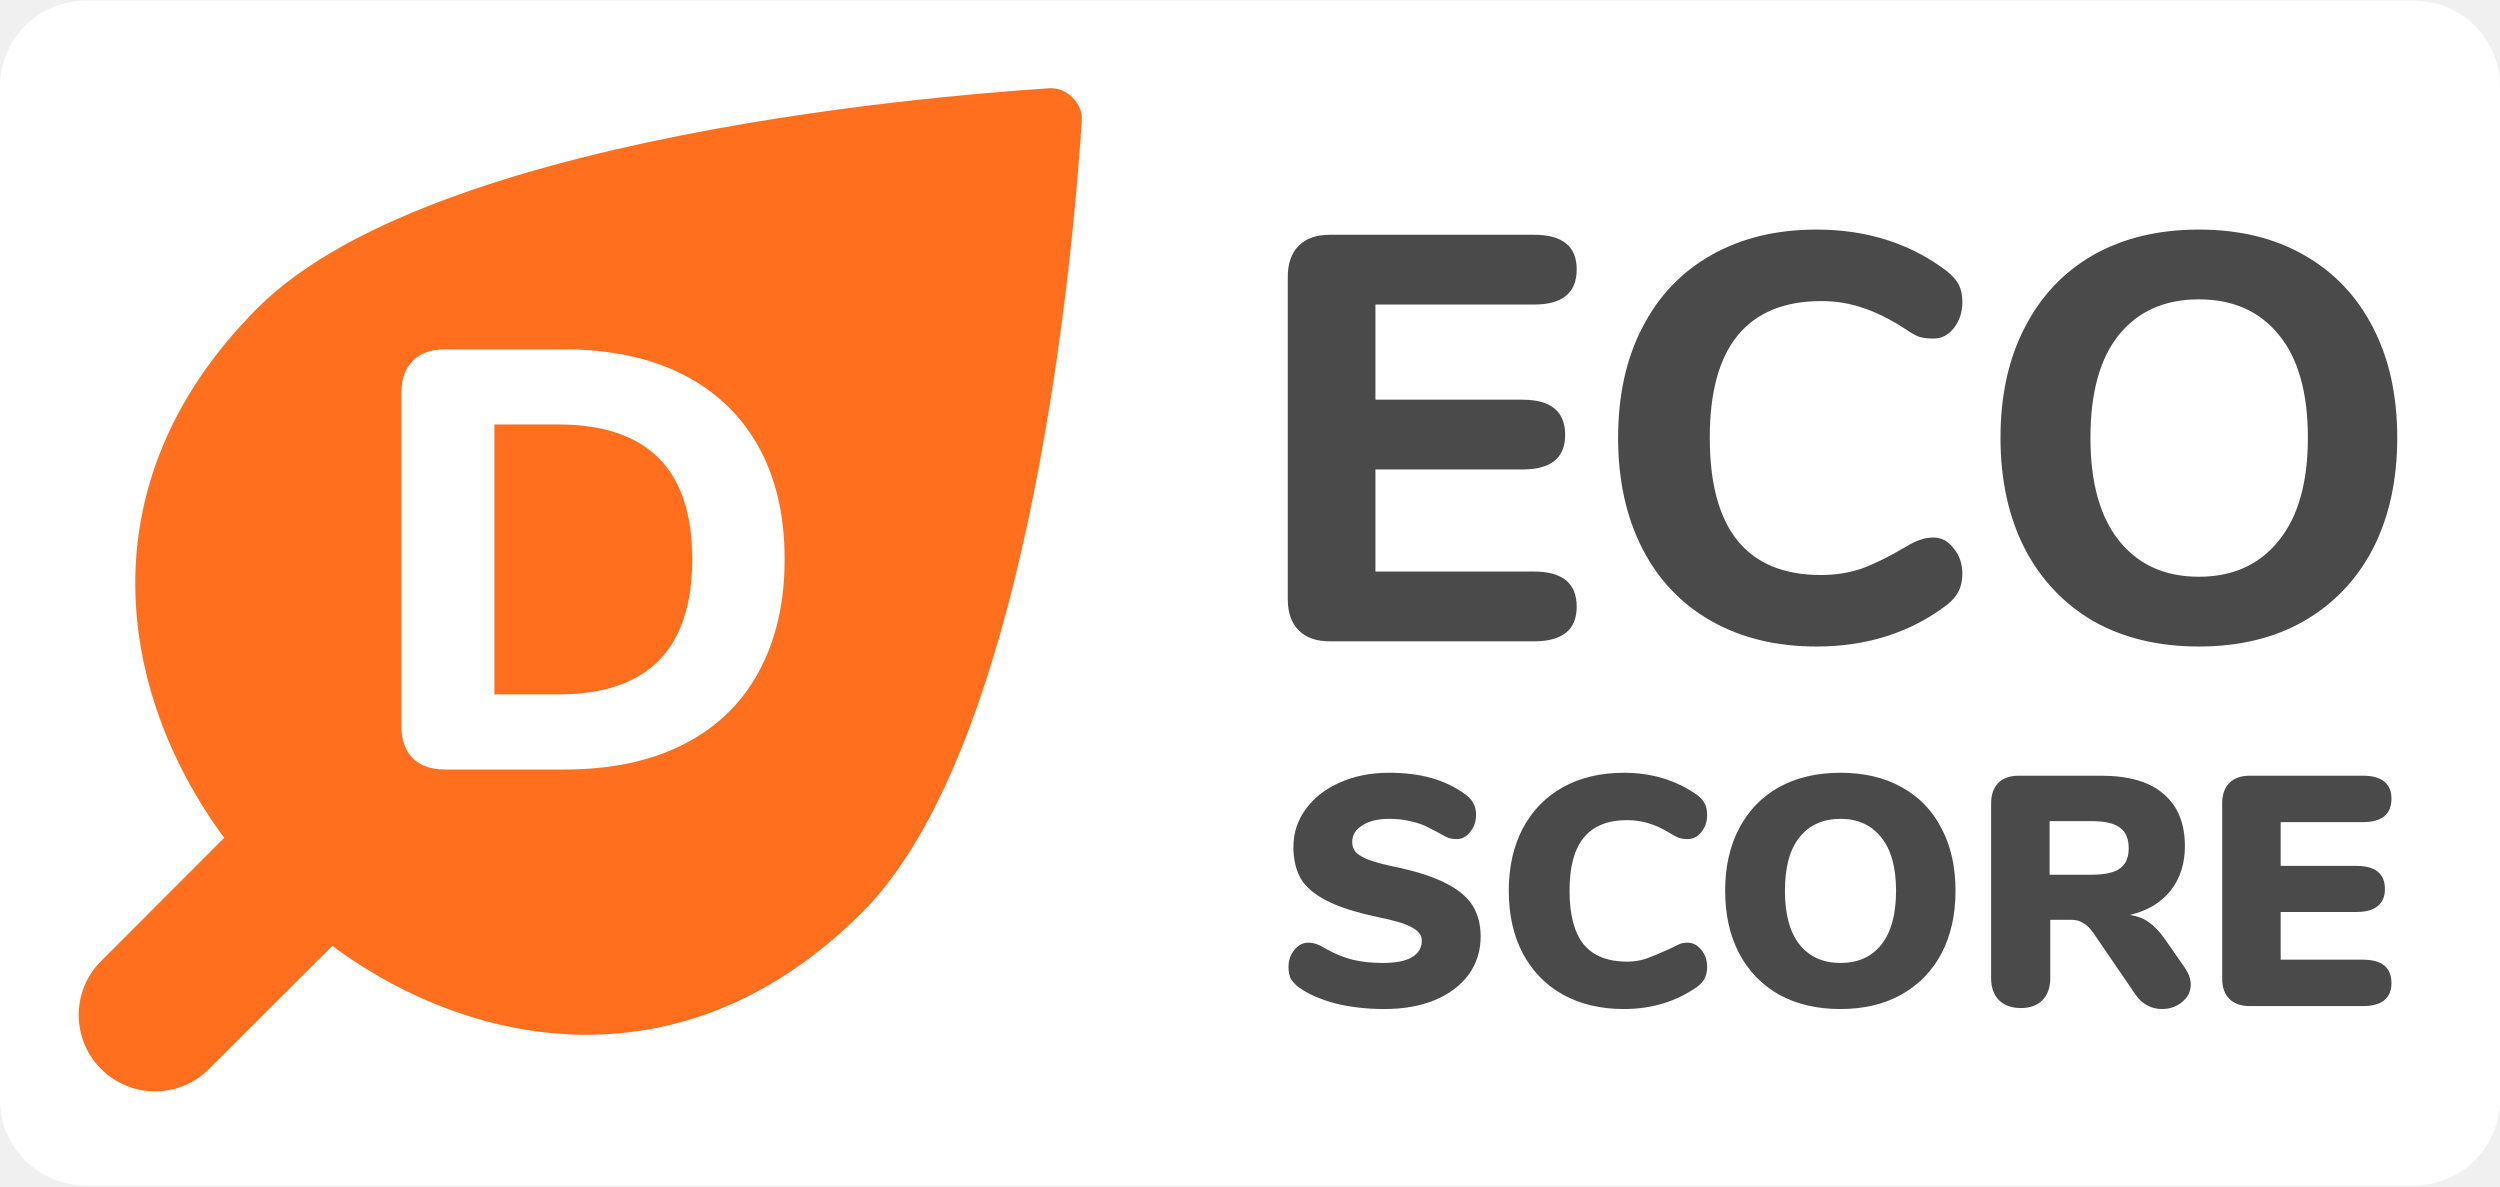
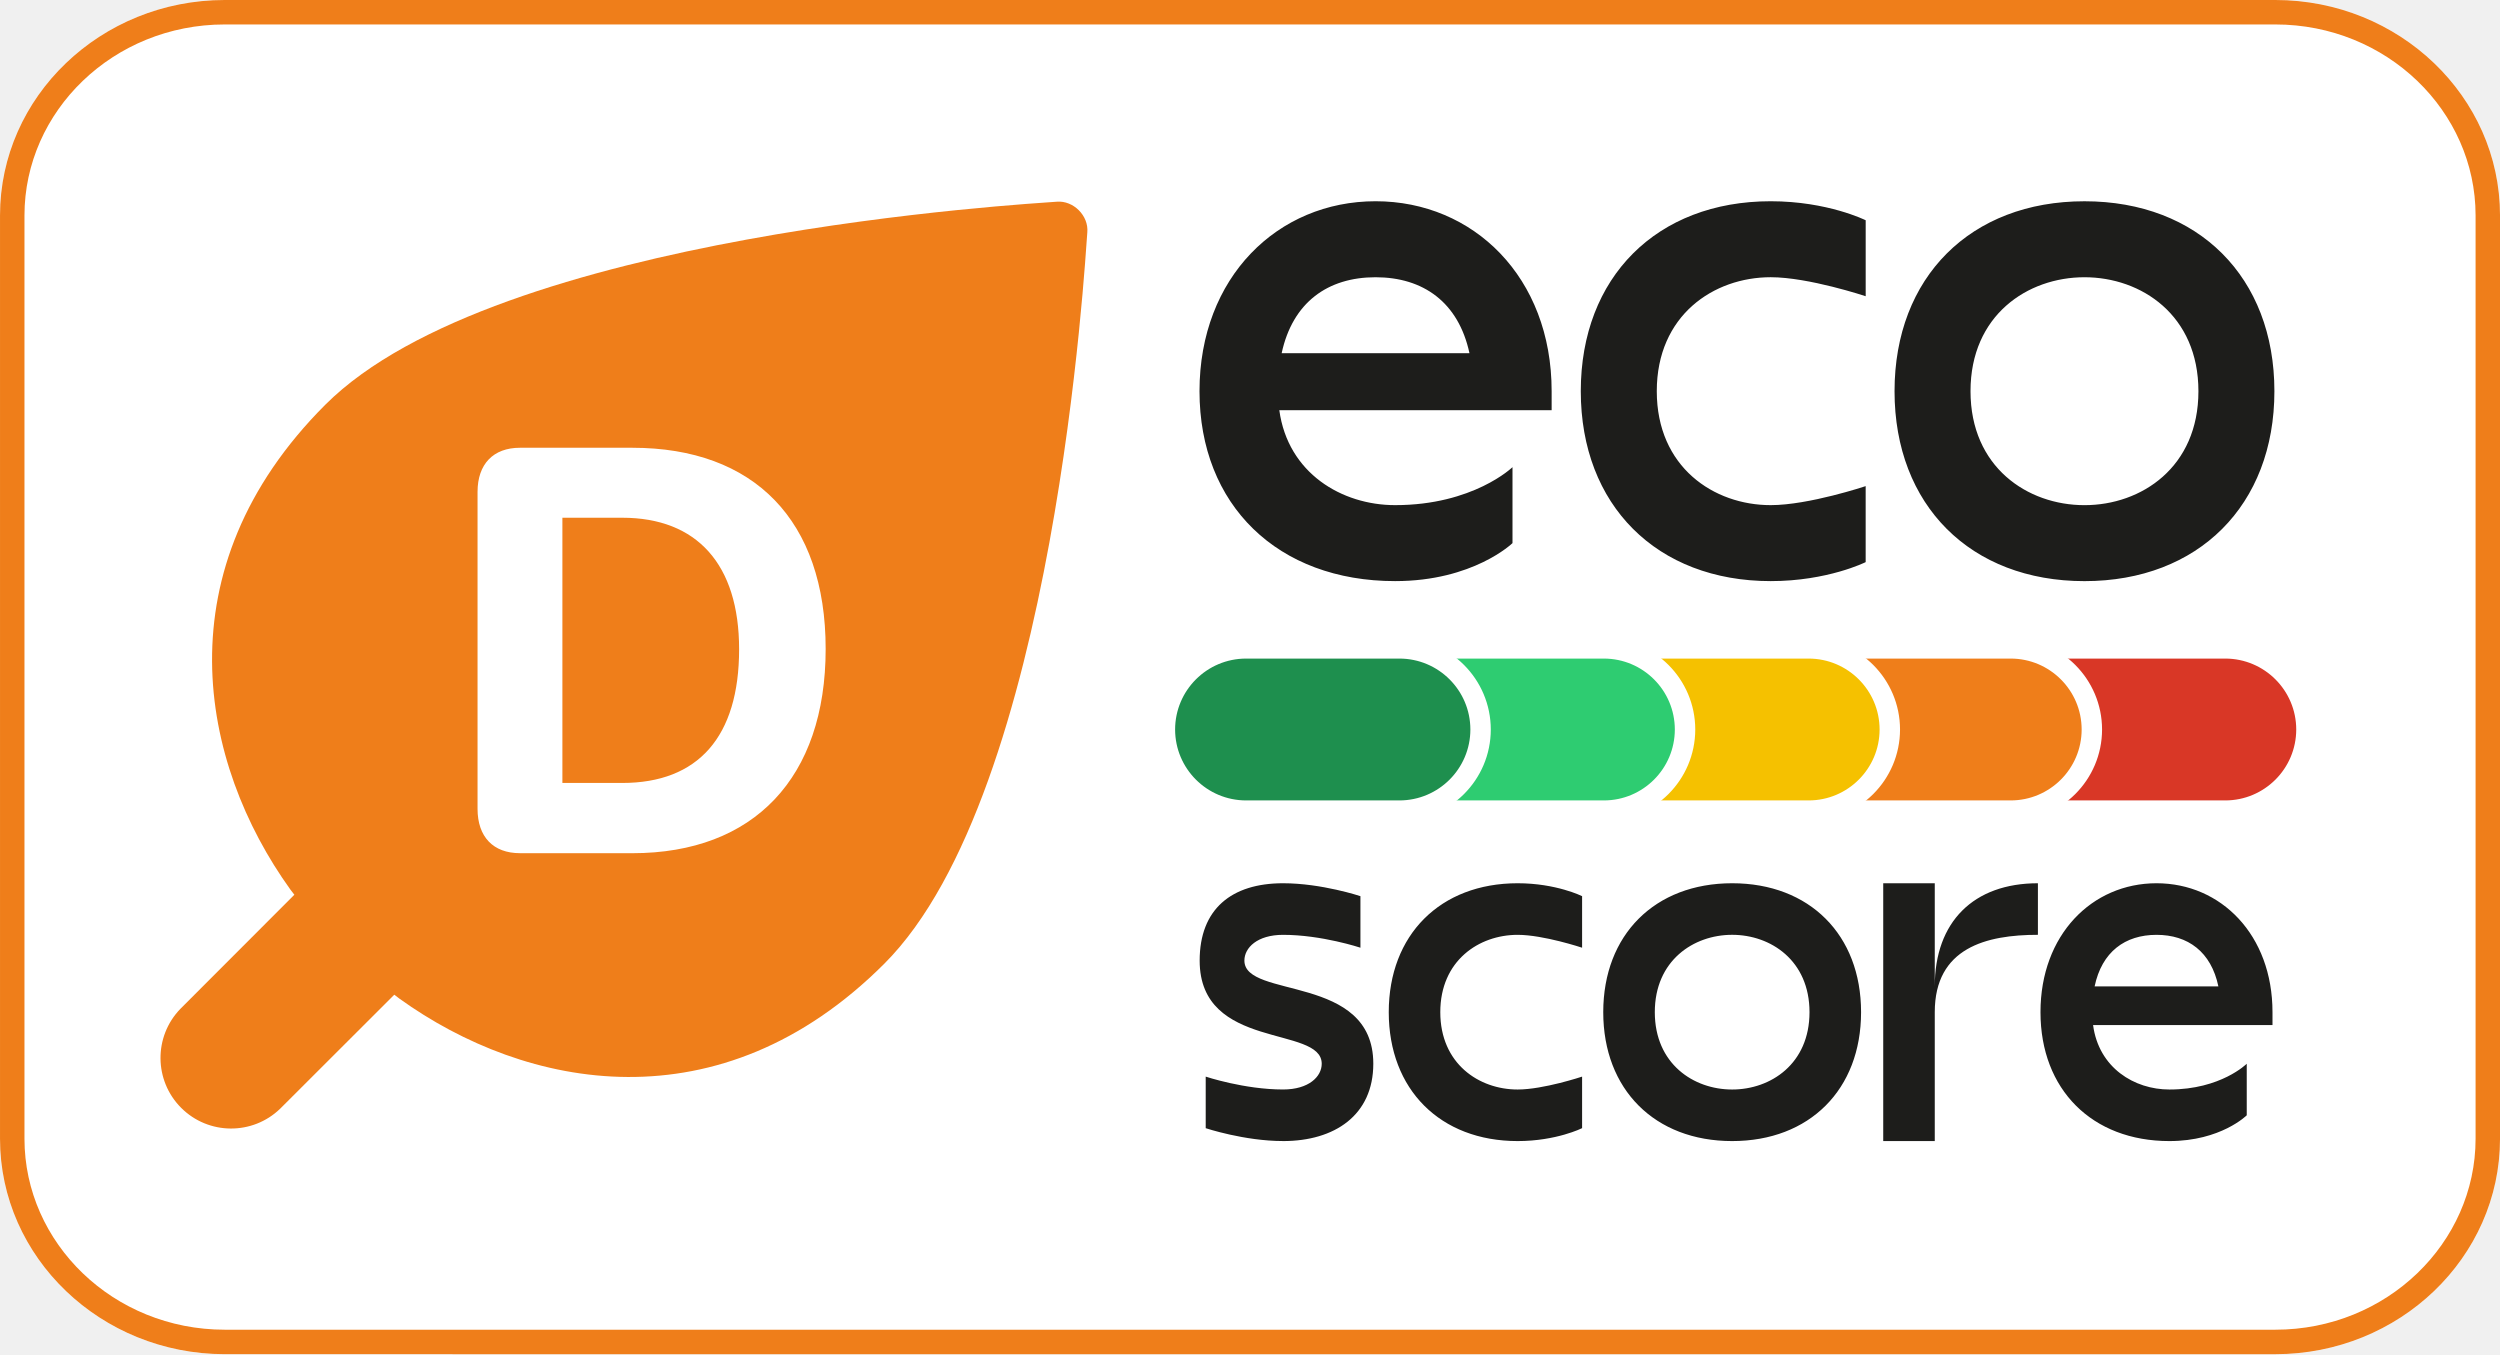
- <svg xmlns="http://www.w3.org/2000/svg" width="274" height="130" viewBox="0 0 1377.625 652.782" fill="none">
-   <rect width="1377.625" height="652.782" ry="47.219" fill="#fff" />
-   <g clip-path="url(#clip0)" transform="translate(-111.188 -50.109)">
-     <g clip-path="url(#clip1)">
-       <path d="M689.118 98.344c9.874-.832 19.023 8.316 18.19 18.19-1.214 14.061-18.725 333.622-120.986 435.883-98.015 98.014-213.505 75.007-288.916 20.795a73.265 73.265 0 01-3.058-2.343l-67.981 67.886c-16.425 16.425-43.056 16.425-59.482 0-16.425-16.426-16.425-43.057 0-59.482l67.898-67.97a75.509 75.509 0 01-2.355-3.069c-54.211-75.411-77.219-190.901 20.795-288.915C355.484 117.057 675.045 99.546 689.118 98.344z" fill="#ff6f1e" />
-       <path d="M356.379 473.727c-7.662 0-13.573-2.08-17.732-6.239-4.16-4.16-6.239-10.071-6.239-17.733V266.191c0-7.662 2.079-13.573 6.239-17.733 4.159-4.159 10.07-6.239 17.732-6.239h66.005c25.175 0 46.848 4.597 65.019 13.792 18.17 9.195 32.072 22.439 41.704 39.734 9.633 17.295 14.449 37.983 14.449 62.064 0 24.081-4.816 44.878-14.449 62.392-9.413 17.295-23.205 30.539-41.376 39.734-18.17 9.194-39.953 13.792-65.347 13.792zm62.392-41.376c49.257 0 73.886-24.847 73.886-74.542 0-49.476-24.629-74.214-73.886-74.214h-35.136v148.756z" fill="#fff" />
-     </g>
-     <path d="M844.015 403.098c-7.415 0-13.136-2.012-17.161-6.038-4.025-4.025-6.038-9.745-6.038-17.16V202.257c0-7.415 2.013-13.135 6.038-17.16 4.025-4.026 9.746-6.038 17.161-6.038h112.496c15.678 0 23.516 6.355 23.516 19.067 0 12.923-7.838 19.385-23.516 19.385H869.12v52.435h81.035c15.678 0 23.517 6.461 23.517 19.385 0 12.711-7.839 19.067-23.517 19.067H869.12v56.248h87.391c15.678 0 23.516 6.462 23.516 19.385 0 12.712-7.838 19.067-23.516 19.067zm268.135 2.86c-22.03 0-41.31-4.66-57.83-13.982-16.53-9.322-29.24-22.669-38.14-40.041-8.89-17.373-13.34-37.711-13.34-61.015 0-23.305 4.45-43.537 13.34-60.698 8.9-17.372 21.61-30.719 38.14-40.041 16.52-9.322 35.8-13.982 57.83-13.982 27.76 0 51.7 7.626 71.82 22.88 3.18 2.542 5.41 5.085 6.68 7.627 1.27 2.542 1.9 5.72 1.9 9.534 0 5.508-1.58 10.275-4.76 14.3-2.97 3.814-6.68 5.72-11.12 5.72-2.97 0-5.62-.318-7.95-.953-2.12-.848-4.55-2.225-7.31-4.131-8.47-5.509-16.31-9.428-23.51-11.758-7.21-2.543-14.94-3.814-23.2-3.814-20.34 0-35.7 6.356-46.08 19.067-10.17 12.5-15.26 31.249-15.26 56.249 0 50.422 20.45 75.633 61.34 75.633 7.84 0 15.25-1.165 22.24-3.496 6.99-2.542 15.15-6.567 24.47-12.076 3.18-1.906 5.83-3.178 7.95-3.813 2.11-.848 4.55-1.271 7.31-1.271 4.44 0 8.15 2.012 11.12 6.038 3.18 3.813 4.76 8.474 4.76 13.982 0 3.814-.74 7.098-2.22 9.852-1.27 2.542-3.39 4.978-6.36 7.309-20.12 15.254-44.06 22.88-71.82 22.88zm210.72 0c-22.24 0-41.63-4.66-58.15-13.982-16.31-9.534-28.92-22.881-37.82-40.041-8.89-17.373-13.34-37.711-13.34-61.015 0-23.305 4.45-43.537 13.34-60.698 8.9-17.372 21.51-30.719 37.82-40.041 16.52-9.322 35.91-13.982 58.15-13.982 22.25 0 41.53 4.66 57.84 13.982 16.53 9.322 29.24 22.669 38.14 40.041 8.89 17.161 13.34 37.393 13.34 60.698 0 23.304-4.45 43.642-13.34 61.015-8.9 17.16-21.61 30.507-38.14 40.041-16.31 9.322-35.59 13.982-57.84 13.982zm0-38.452c18.65 0 33.27-6.567 43.86-19.703 10.8-13.135 16.21-32.096 16.21-56.883 0-24.788-5.3-43.643-15.89-56.566-10.6-13.136-25.32-19.703-44.18-19.703-18.85 0-33.57 6.567-44.17 19.703-10.38 12.923-15.57 31.778-15.57 56.566 0 24.787 5.3 43.748 15.89 56.883 10.59 13.136 25.21 19.703 43.85 19.703zM873.975 605.719c-9.604 0-18.548-1.02-26.831-3.061-8.164-2.161-14.887-5.102-20.169-8.824-2.041-1.561-3.542-3.182-4.502-4.862-.841-1.681-1.261-3.842-1.261-6.483 0-3.602 1.081-6.723 3.242-9.364 2.161-2.641 4.682-3.962 7.563-3.962 1.561 0 3.061.24 4.502.72 1.441.481 3.241 1.381 5.402 2.702 4.923 2.761 9.785 4.742 14.587 5.942 4.922 1.201 10.444 1.801 16.567 1.801 7.083 0 12.426-1.021 16.027-3.061 3.722-2.161 5.583-5.283 5.583-9.365 0-2.761-1.741-5.102-5.223-7.023-3.361-2.041-9.844-4.021-19.448-5.942-11.886-2.521-21.19-5.523-27.913-9.004-6.723-3.482-11.465-7.564-14.226-12.246-2.641-4.802-3.962-10.564-3.962-17.287 0-7.684 2.281-14.647 6.843-20.889 4.562-6.243 10.805-11.105 18.729-14.587 8.043-3.601 17.047-5.402 27.012-5.402 8.763 0 16.567.96 23.41 2.881 6.843 1.921 13.086 4.922 18.728 9.004 2.161 1.561 3.662 3.241 4.502 5.042.961 1.681 1.441 3.782 1.441 6.303 0 3.602-1.081 6.723-3.242 9.364-2.041 2.641-4.502 3.962-7.383 3.962-1.561 0-3.001-.18-4.322-.54-1.32-.481-3.181-1.441-5.582-2.882-.601-.36-2.341-1.26-5.223-2.701-2.761-1.56-6.062-2.761-9.904-3.601-3.722-.961-7.803-1.441-12.245-1.441-6.123 0-11.045 1.201-14.767 3.602-3.721 2.281-5.582 5.342-5.582 9.184 0 2.281.66 4.141 1.981 5.582 1.32 1.441 3.781 2.881 7.383 4.322 3.601 1.321 8.944 2.701 16.027 4.142 11.525 2.521 20.589 5.582 27.192 9.184 6.603 3.481 11.285 7.563 14.046 12.245 2.761 4.682 4.142 10.205 4.142 16.568 0 7.923-2.221 14.946-6.663 21.069-4.442 6.002-10.685 10.684-18.728 14.046-7.924 3.241-17.168 4.862-27.733 4.862zm132.005 0c-12.721 0-23.886-2.641-33.49-7.923-9.484-5.283-16.867-12.846-22.15-22.69-5.162-9.845-7.743-21.37-7.743-34.576 0-13.085 2.581-24.55 7.743-34.395 5.283-9.844 12.666-17.407 22.15-22.69 9.604-5.282 20.769-7.923 33.49-7.923 15.25 0 28.64 4.022 40.16 12.065 2.04 1.441 3.48 3.001 4.32 4.682.96 1.681 1.45 3.842 1.45 6.483 0 3.722-1.09 6.903-3.25 9.544-2.04 2.521-4.56 3.782-7.56 3.782-1.8 0-3.42-.24-4.86-.72-1.44-.601-3.12-1.501-5.04-2.702-4.21-2.521-8.17-4.322-11.89-5.402a41.109 41.109 0 00-11.52-1.621c-10.689 0-18.673 3.242-23.955 9.725-5.162 6.362-7.743 16.087-7.743 29.172 0 13.206 2.581 23.051 7.743 29.533 5.282 6.363 13.266 9.545 23.955 9.545 3.6 0 7.08-.541 10.44-1.621 3.36-1.201 7.68-3.001 12.97-5.402 2.52-1.321 4.38-2.221 5.58-2.702 1.2-.48 2.64-.72 4.32-.72 3 0 5.52 1.321 7.56 3.962 2.16 2.521 3.25 5.642 3.25 9.364 0 2.521-.49 4.682-1.45 6.483-.84 1.68-2.28 3.241-4.32 4.682-11.52 8.043-24.91 12.065-40.16 12.065zm119.42 0c-12.97 0-24.25-2.641-33.86-7.923-9.48-5.403-16.81-12.966-21.97-22.69-5.16-9.845-7.74-21.37-7.74-34.576 0-13.205 2.58-24.67 7.74-34.395 5.16-9.844 12.49-17.407 21.97-22.69 9.61-5.282 20.89-7.923 33.86-7.923 12.96 0 24.19 2.641 33.67 7.923 9.61 5.283 16.93 12.846 21.97 22.69 5.16 9.725 7.74 21.19 7.74 34.395 0 13.206-2.58 24.731-7.74 34.576-5.16 9.724-12.54 17.287-22.15 22.69-9.48 5.282-20.65 7.923-33.49 7.923zm0-25.391c9.6 0 17.1-3.362 22.51-10.085 5.4-6.843 8.1-16.747 8.1-29.713 0-12.965-2.76-22.81-8.28-29.533-5.41-6.723-12.85-10.084-22.33-10.084-9.61 0-17.11 3.361-22.51 10.084-5.41 6.603-8.11 16.448-8.11 29.533 0 13.086 2.7 22.991 8.11 29.713 5.4 6.723 12.9 10.085 22.51 10.085zm189.78 2.701c2.16 3.242 3.24 6.303 3.24 9.184 0 3.842-1.62 7.083-4.86 9.724-3.12 2.522-6.78 3.782-10.98 3.782-2.88 0-5.59-.66-8.11-1.981-2.52-1.32-4.68-3.301-6.48-5.942l-23.41-34.215c-1.68-2.401-3.48-4.142-5.4-5.223-1.8-1.2-3.96-1.801-6.49-1.801h-11.7v32.235c0 5.042-1.44 9.064-4.32 12.065-2.88 2.881-6.85 4.322-11.89 4.322-5.04 0-9.06-1.441-12.06-4.322-2.88-3.001-4.32-7.023-4.32-12.065v-96.343c0-4.922 1.32-8.704 3.96-11.345 2.64-2.641 6.42-3.961 11.34-3.961h45.2c15.37 0 26.89 3.361 34.58 10.084 7.8 6.603 11.7 16.207 11.7 28.813 0 9.604-2.64 17.767-7.92 24.49-5.28 6.603-12.73 11.045-22.33 13.326 3.96.601 7.38 1.921 10.26 3.962 3 2.041 5.95 5.102 8.83 9.184zm-51.5-51.322c7.32 0 12.55-1.141 15.67-3.422 3.24-2.281 4.86-6.003 4.86-11.165 0-5.282-1.62-9.064-4.86-11.345-3.12-2.401-8.35-3.601-15.67-3.601h-23.05v29.533zm87.34 72.391c-4.92 0-8.7-1.32-11.34-3.961-2.64-2.642-3.96-6.423-3.96-11.345v-96.343c0-4.922 1.32-8.704 3.96-11.345 2.64-2.641 6.42-3.961 11.34-3.961h62.31c5.16 0 9.07 1.08 11.71 3.241 2.64 2.161 3.96 5.282 3.96 9.364 0 8.644-5.22 12.966-15.67 12.966h-45.38v24.13h41.78c10.44 0 15.67 4.262 15.67 12.786 0 4.082-1.32 7.203-3.97 9.364-2.64 2.161-6.54 3.242-11.7 3.242h-41.78v26.291h45.38c10.45 0 15.67 4.322 15.67 12.966 0 4.082-1.32 7.203-3.96 9.364-2.64 2.161-6.55 3.241-11.71 3.241z" fill="#4a4a4a" />
-   </g>
-   <defs id="defs90">
-     <clipPath id="clip0">
-       <path fill="#fff" transform="translate(.339 .426)" id="rect84" d="M0 0h1599.53v752.096H0z" />
-     </clipPath>
-     <clipPath id="clip1">
-       <path fill="#fff" transform="translate(148.64 85.17)" id="rect87" d="M0 0h572.016v572.016H0z" />
-     </clipPath>
-   </defs>
+ <svg xmlns="http://www.w3.org/2000/svg" width="240" height="130">
+   <path d="M529.871 242.271c0-5.168 4.387-9.372 9.778-9.372h89.203c5.39 0 9.776 4.205 9.776 9.372v40.166c0 5.168-4.386 9.372-9.776 9.372h-89.204c-5.39 0-9.777-4.205-9.777-9.372z" fill="#fff" style="stroke-width:1.636" transform="matrix(2.20676 0 0 -2.20676 -1169.297 643.952)" />
+   <path fill-rule="evenodd" clip-rule="evenodd" d="M530.935 242.271c0-4.539 3.868-8.308 8.714-8.308h89.203c4.846 0 8.713 3.77 8.713 8.308v40.166c0 4.539-3.867 8.308-8.713 8.308h-89.204c-4.846 0-8.713-3.77-8.713-8.308zm8.714-9.372c-5.39 0-9.778 4.204-9.778 9.372v40.166c0 5.167 4.386 9.372 9.777 9.372h89.204c5.39 0 9.776-4.204 9.776-9.372V242.27c0-5.167-4.386-9.372-9.776-9.372z" fill="#ef7e1a" style="stroke-width:1.636" transform="matrix(2.20676 0 0 -2.20676 -1169.297 643.952)" />
+   <path d="M597.37 273.964h-11.846c.374-2.743 2.723-4.13 5.038-4.13 3.404 0 5.106 1.652 5.106 1.652v-3.304s-1.702-1.653-5.106-1.653c-5.106 0-8.51 3.304-8.51 8.262s3.404 8.263 7.66 8.263c4.255 0 7.659-3.304 7.659-8.263v-.827zm-11.744 2.48h8.17c-.477 2.213-2.009 3.304-4.086 3.304-2.076 0-3.607-1.091-4.084-3.305zM611.033 282.227v-3.305s-2.48.827-4.131.827c-2.48 0-4.957-1.653-4.957-4.958 0-3.304 2.479-4.957 4.957-4.957 1.653 0 4.13.827 4.13.827v-3.306s-1.652-.826-4.13-.826c-4.957 0-8.263 3.304-8.263 8.262s3.306 8.263 8.263 8.263c2.478 0 4.13-.827 4.13-.827zM628.813 274.79c0-4.957-3.305-8.262-8.262-8.262-4.958 0-8.263 3.304-8.263 8.262s3.305 8.263 8.263 8.263c4.957 0 8.262-3.305 8.262-8.263zm-13.22 0c0-3.304 2.48-4.957 4.958-4.957 2.479 0 4.957 1.653 4.957 4.957 0 3.306-2.48 4.958-4.957 4.958-2.479 0-4.958-1.652-4.958-4.958zM585.687 242.17c-1.683 0-3.365.56-3.365.56v2.243s1.682-.56 3.365-.56c1.12 0 1.682.56 1.682 1.12 0 1.683-5.31.561-5.31 4.487 0 2.242 1.385 3.365 3.628 3.365 1.683 0 3.366-.562 3.366-.562v-2.242s-1.683.56-3.366.56c-1.12 0-1.682-.56-1.682-1.12 0-1.683 5.608-.561 5.608-4.487-.001-2.243-1.684-3.365-3.926-3.365zM598.696 252.823v-2.242s-1.682.56-2.804.56c-1.682 0-3.365-1.12-3.365-3.364 0-2.243 1.683-3.365 3.365-3.365 1.122 0 2.804.561 2.804.561v-2.242s-1.121-.562-2.804-.562c-3.365 0-5.607 2.243-5.607 5.608 0 3.365 2.242 5.608 5.607 5.608 1.683 0 2.804-.562 2.804-.562zM610.832 247.777c0-3.365-2.243-5.608-5.608-5.608-3.365 0-5.608 2.243-5.608 5.608 0 3.365 2.243 5.608 5.608 5.608 3.365 0 5.608-2.243 5.608-5.608zm-8.973 0c0-2.243 1.682-3.365 3.365-3.365 1.683 0 3.365 1.121 3.365 3.365 0 2.243-1.682 3.365-3.365 3.365-1.683 0-3.365-1.122-3.365-3.365zM618.525 253.385v-2.243c-2.243 0-4.487-.561-4.487-3.365v-5.608h-2.242v11.216h2.242v-4.487c.001 2.804 1.683 4.487 4.487 4.487zM628.731 247.216h-7.806c.247-1.862 1.795-2.804 3.32-2.804 2.243 0 3.365 1.121 3.365 1.121v-2.242s-1.122-1.122-3.365-1.122c-3.365 0-5.608 2.243-5.608 5.608 0 3.365 2.243 5.608 5.047 5.608s5.046-2.243 5.046-5.608v-.561zm-7.739 1.682h5.384c-.314 1.503-1.323 2.243-2.691 2.243-1.37 0-2.378-.74-2.693-2.243z" fill="#1d1d1b" style="stroke-width:1.636" transform="matrix(2.20676 0 0 -2.20676 -1169.297 643.952)" />
+   <path d="M630.207 260.074c0 1.95-1.581 3.53-3.53 3.53H616.5a3.531 3.531 0 0 1 0-7.061h10.175a3.531 3.531 0 0 1 3.531 3.53z" fill="#d93726" style="stroke-width:1.636" transform="matrix(2.20676 0 0 -2.20676 -1169.297 643.952)" />
+   <path d="M630.652 260.073a3.98 3.98 0 0 0-3.975-3.974h-10.175a3.98 3.98 0 0 0-3.975 3.974 3.98 3.98 0 0 0 3.975 3.975h10.175a3.98 3.98 0 0 0 3.975-3.975zm-3.975-3.085a3.09 3.09 0 0 1 3.086 3.085 3.09 3.09 0 0 1-3.086 3.086h-10.175a3.09 3.09 0 0 1-3.086-3.086 3.09 3.09 0 0 1 3.086-3.085z" fill="#fff" style="stroke-width:1.636" transform="matrix(2.20676 0 0 -2.20676 -1169.297 643.952)" />
+   <path d="M620.872 260.074c0 1.95-1.58 3.53-3.53 3.53h-9.768a3.531 3.531 0 0 1 0-7.061h9.768a3.532 3.532 0 0 1 3.53 3.53z" fill="#ef7e1a" style="stroke-width:1.636" transform="matrix(2.20676 0 0 -2.20676 -1169.297 643.952)" />
+   <path d="M621.316 260.073a3.98 3.98 0 0 0-3.974-3.974h-9.749a3.98 3.98 0 0 0-3.974 3.974 3.98 3.98 0 0 0 3.974 3.975h9.749a3.98 3.98 0 0 0 3.974-3.975zm-3.974-3.085a3.09 3.09 0 0 1 3.086 3.085 3.09 3.09 0 0 1-3.086 3.086h-9.749a3.09 3.09 0 0 1-3.086-3.086 3.09 3.09 0 0 1 3.086-3.085z" fill="#fff" style="stroke-width:1.636" transform="matrix(2.20676 0 0 -2.20676 -1169.297 643.952)" />
+   <path d="M612.083 260.074c0 1.95-1.58 3.53-3.53 3.53h-9.867a3.53 3.53 0 0 1 0-7.061h9.867a3.532 3.532 0 0 1 3.53 3.53z" fill="#f5c100" style="stroke-width:1.636" transform="matrix(2.20676 0 0 -2.20676 -1169.297 643.952)" />
+   <path d="M612.527 260.073a3.98 3.98 0 0 0-3.974-3.974h-9.867a3.979 3.979 0 0 0-3.975 3.974 3.98 3.98 0 0 0 3.975 3.975h9.867a3.98 3.98 0 0 0 3.974-3.975zm-3.974-3.085a3.09 3.09 0 0 1 3.085 3.085 3.09 3.09 0 0 1-3.085 3.086h-9.867a3.09 3.09 0 0 1-3.086-3.086 3.09 3.09 0 0 1 3.086-3.085z" fill="#fff" style="stroke-width:1.636" transform="matrix(2.20676 0 0 -2.20676 -1169.297 643.952)" />
+   <path d="M603.175 260.074c0 1.95-1.581 3.53-3.53 3.53h-9.868a3.531 3.531 0 0 1 0-7.061h9.867a3.532 3.532 0 0 1 3.53 3.53z" fill="#2ecc71" style="stroke-width:1.636" transform="matrix(2.20676 0 0 -2.20676 -1169.297 643.952)" />
+   <path d="M603.619 260.073a3.98 3.98 0 0 0-3.975-3.974h-9.867a3.979 3.979 0 0 0-3.974 3.974 3.979 3.979 0 0 0 3.974 3.975h9.867a3.98 3.98 0 0 0 3.975-3.975zm-3.975-3.085a3.09 3.09 0 0 1 3.086 3.085 3.09 3.09 0 0 1-3.086 3.086h-9.867a3.09 3.09 0 0 1-3.085-3.086 3.09 3.09 0 0 1 3.085-3.085z" fill="#fff" style="stroke-width:1.636" transform="matrix(2.20676 0 0 -2.20676 -1169.297 643.952)" />
+   <path d="M594.28 260.074c0 1.95-1.58 3.53-3.53 3.53h-6.673a3.531 3.531 0 0 1 0-7.061h6.673a3.532 3.532 0 0 1 3.53 3.53z" fill="#1e8f4e" style="stroke-width:1.636" transform="matrix(2.20676 0 0 -2.20676 -1169.297 643.952)" />
+   <path d="M594.724 260.073a3.979 3.979 0 0 0-3.974-3.974h-6.673a3.979 3.979 0 0 0-3.975 3.974 3.979 3.979 0 0 0 3.975 3.975h6.673a3.979 3.979 0 0 0 3.974-3.975zm-3.974-3.085a3.09 3.09 0 0 1 3.086 3.085 3.09 3.09 0 0 1-3.086 3.086h-6.673a3.09 3.09 0 0 1-3.086-3.086 3.09 3.09 0 0 1 3.086-3.085z" fill="#fff" style="stroke-width:1.636" transform="matrix(2.20676 0 0 -2.20676 -1169.297 643.952)" />
+   <path d="M575.844 283.034c.721.06 1.39-.607 1.328-1.328-.089-1.027-1.366-24.356-8.833-31.822-7.155-7.156-15.587-5.477-21.093-1.518a6.068 6.068 0 0 0-.223.17l-4.962-4.956a3.071 3.071 0 0 0-4.343 4.342l4.958 4.963a5.403 5.403 0 0 0-.172.224c-3.957 5.505-5.637 13.937 1.518 21.093 7.465 7.466 30.795 8.745 31.822 8.832z" fill="#ef7e1a" style="stroke-width:1.636" transform="matrix(2.20676 0 0 -2.20676 -1169.297 643.952)" />
+   <path d="M557.38 254.692c5.292 0 8.409 3.288 8.409 8.886 0 5.598-3.117 8.752-8.41 8.752h-4.889c-1.161 0-1.845-.709-1.845-1.92v-13.787c0-1.222.684-1.93 1.845-1.93zm-.44 3.056h-2.604v11.538h2.603c3.252 0 5.085-2.029 5.085-5.72 0-3.813-1.785-5.818-5.085-5.818z" fill="#fff" style="stroke-width:1.636" transform="matrix(2.20676 0 0 -2.20676 -1169.297 643.952)" />
</svg>
